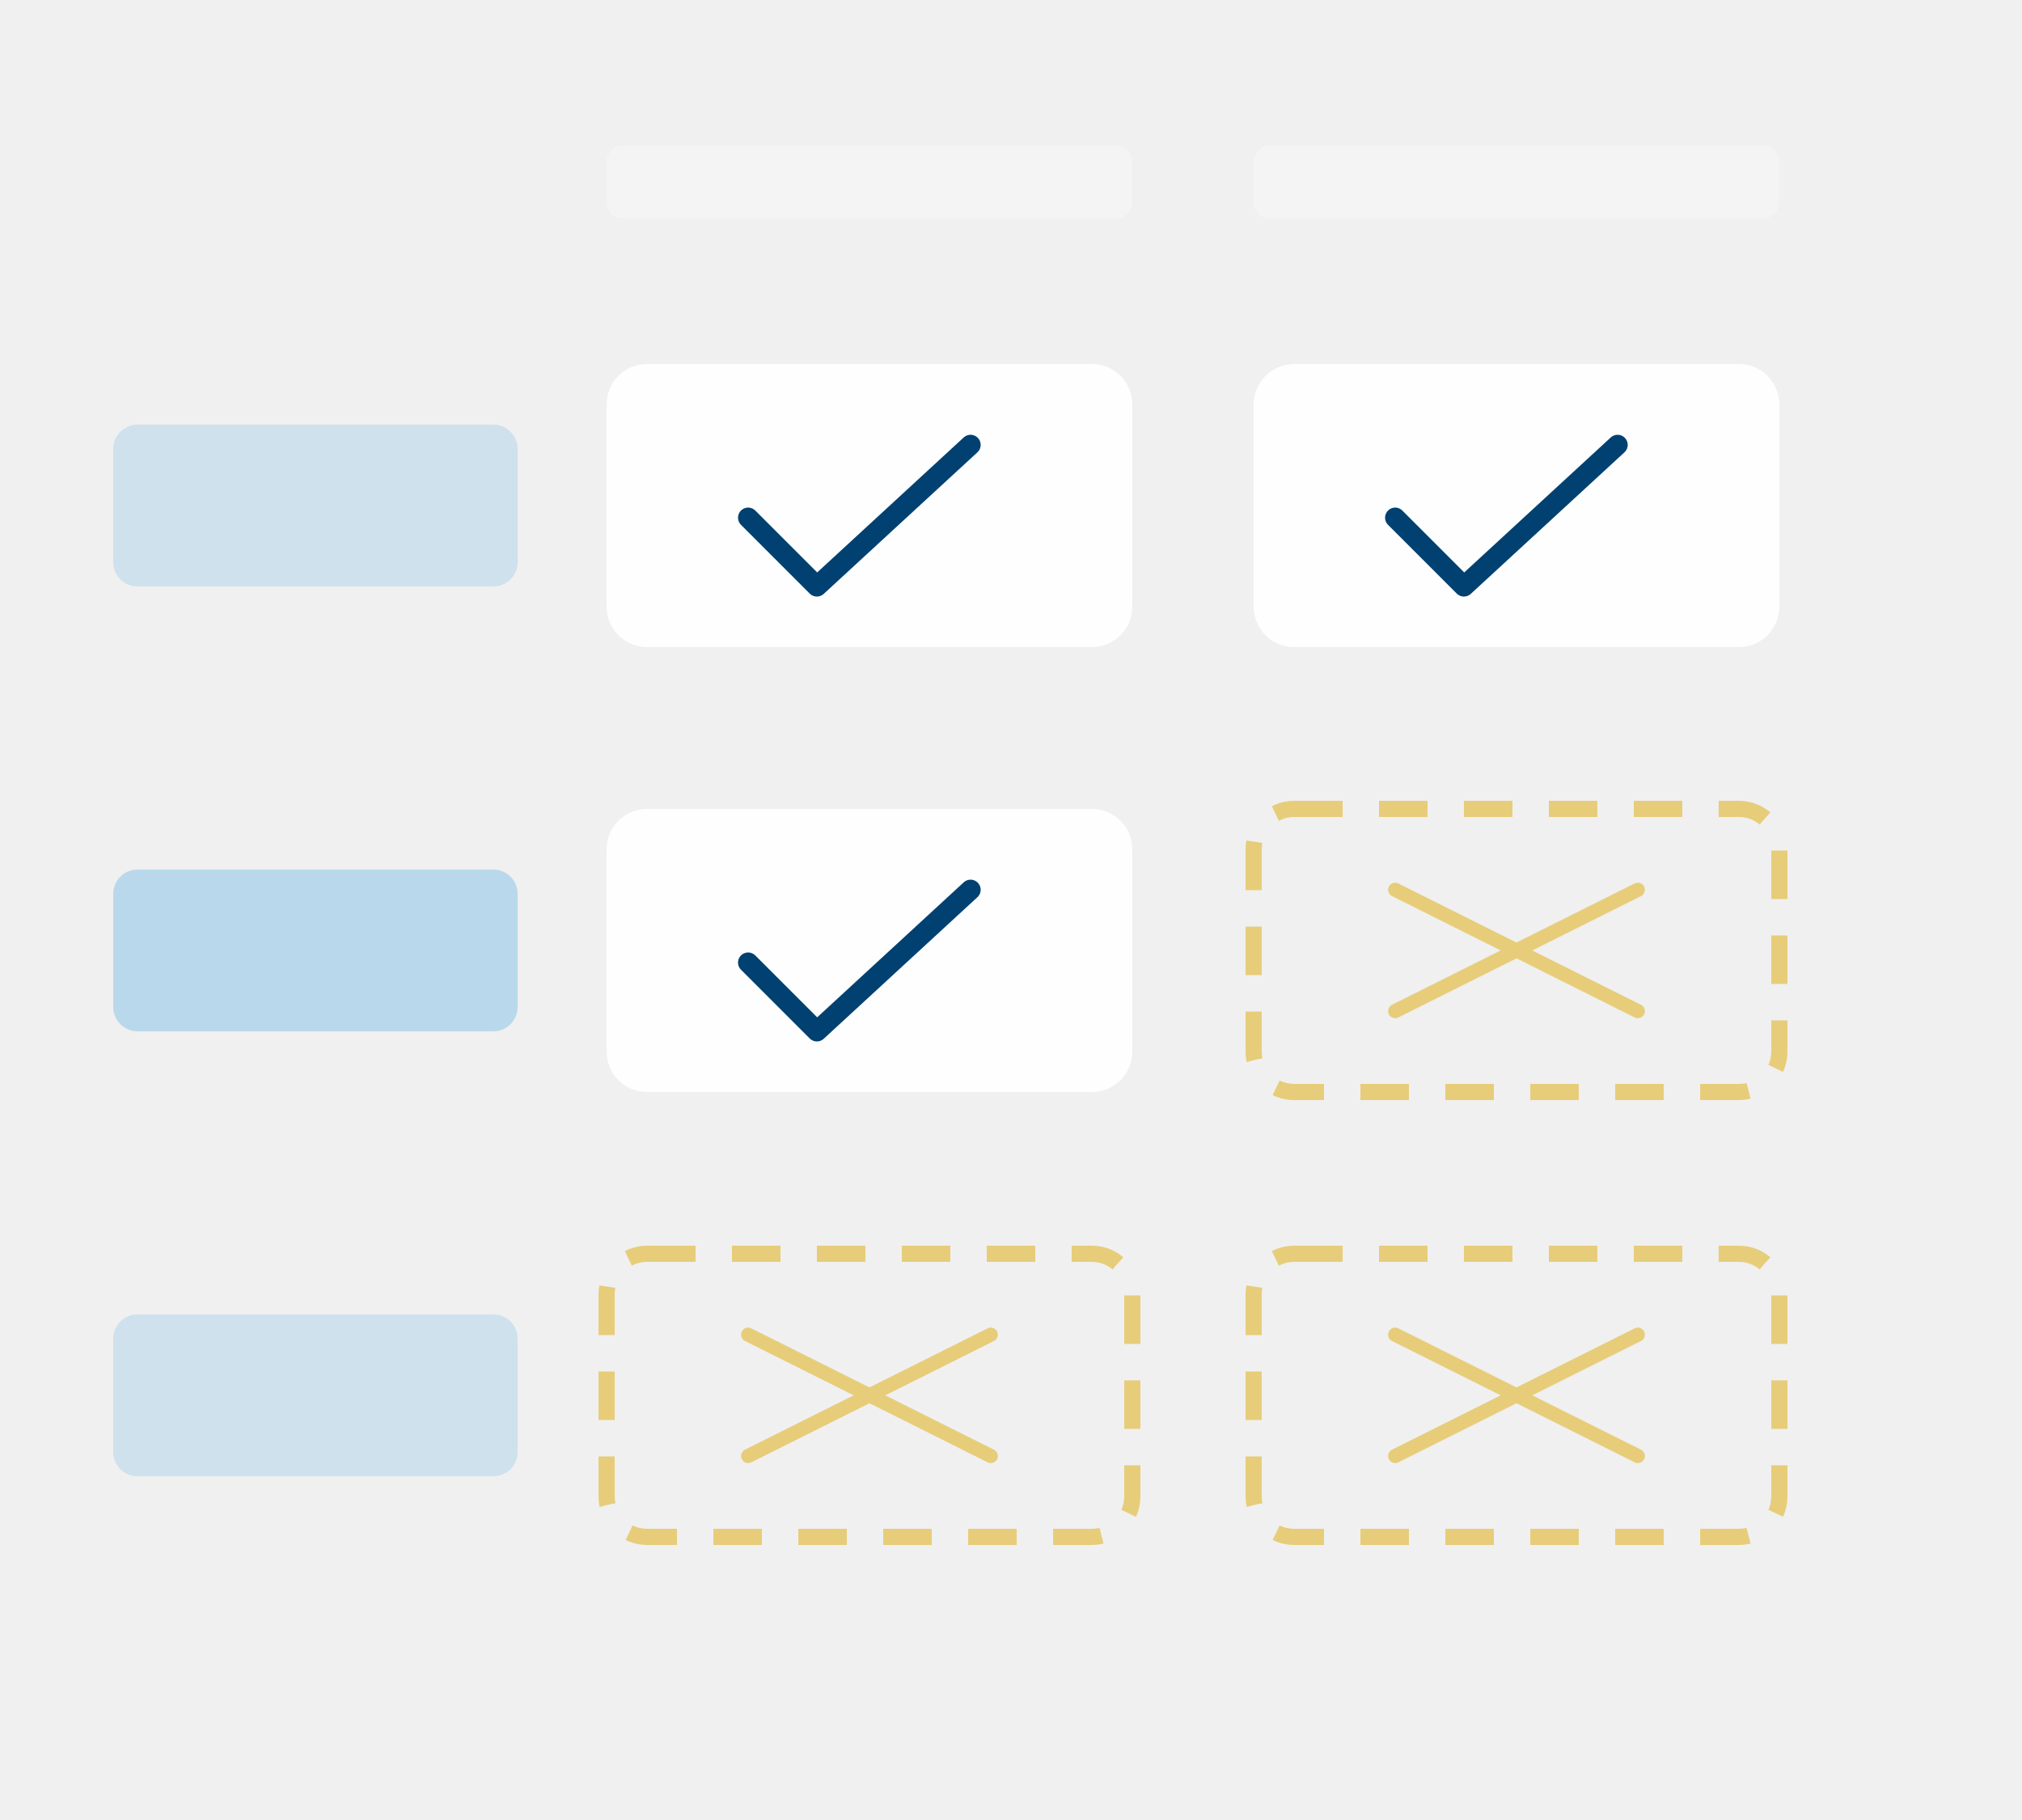
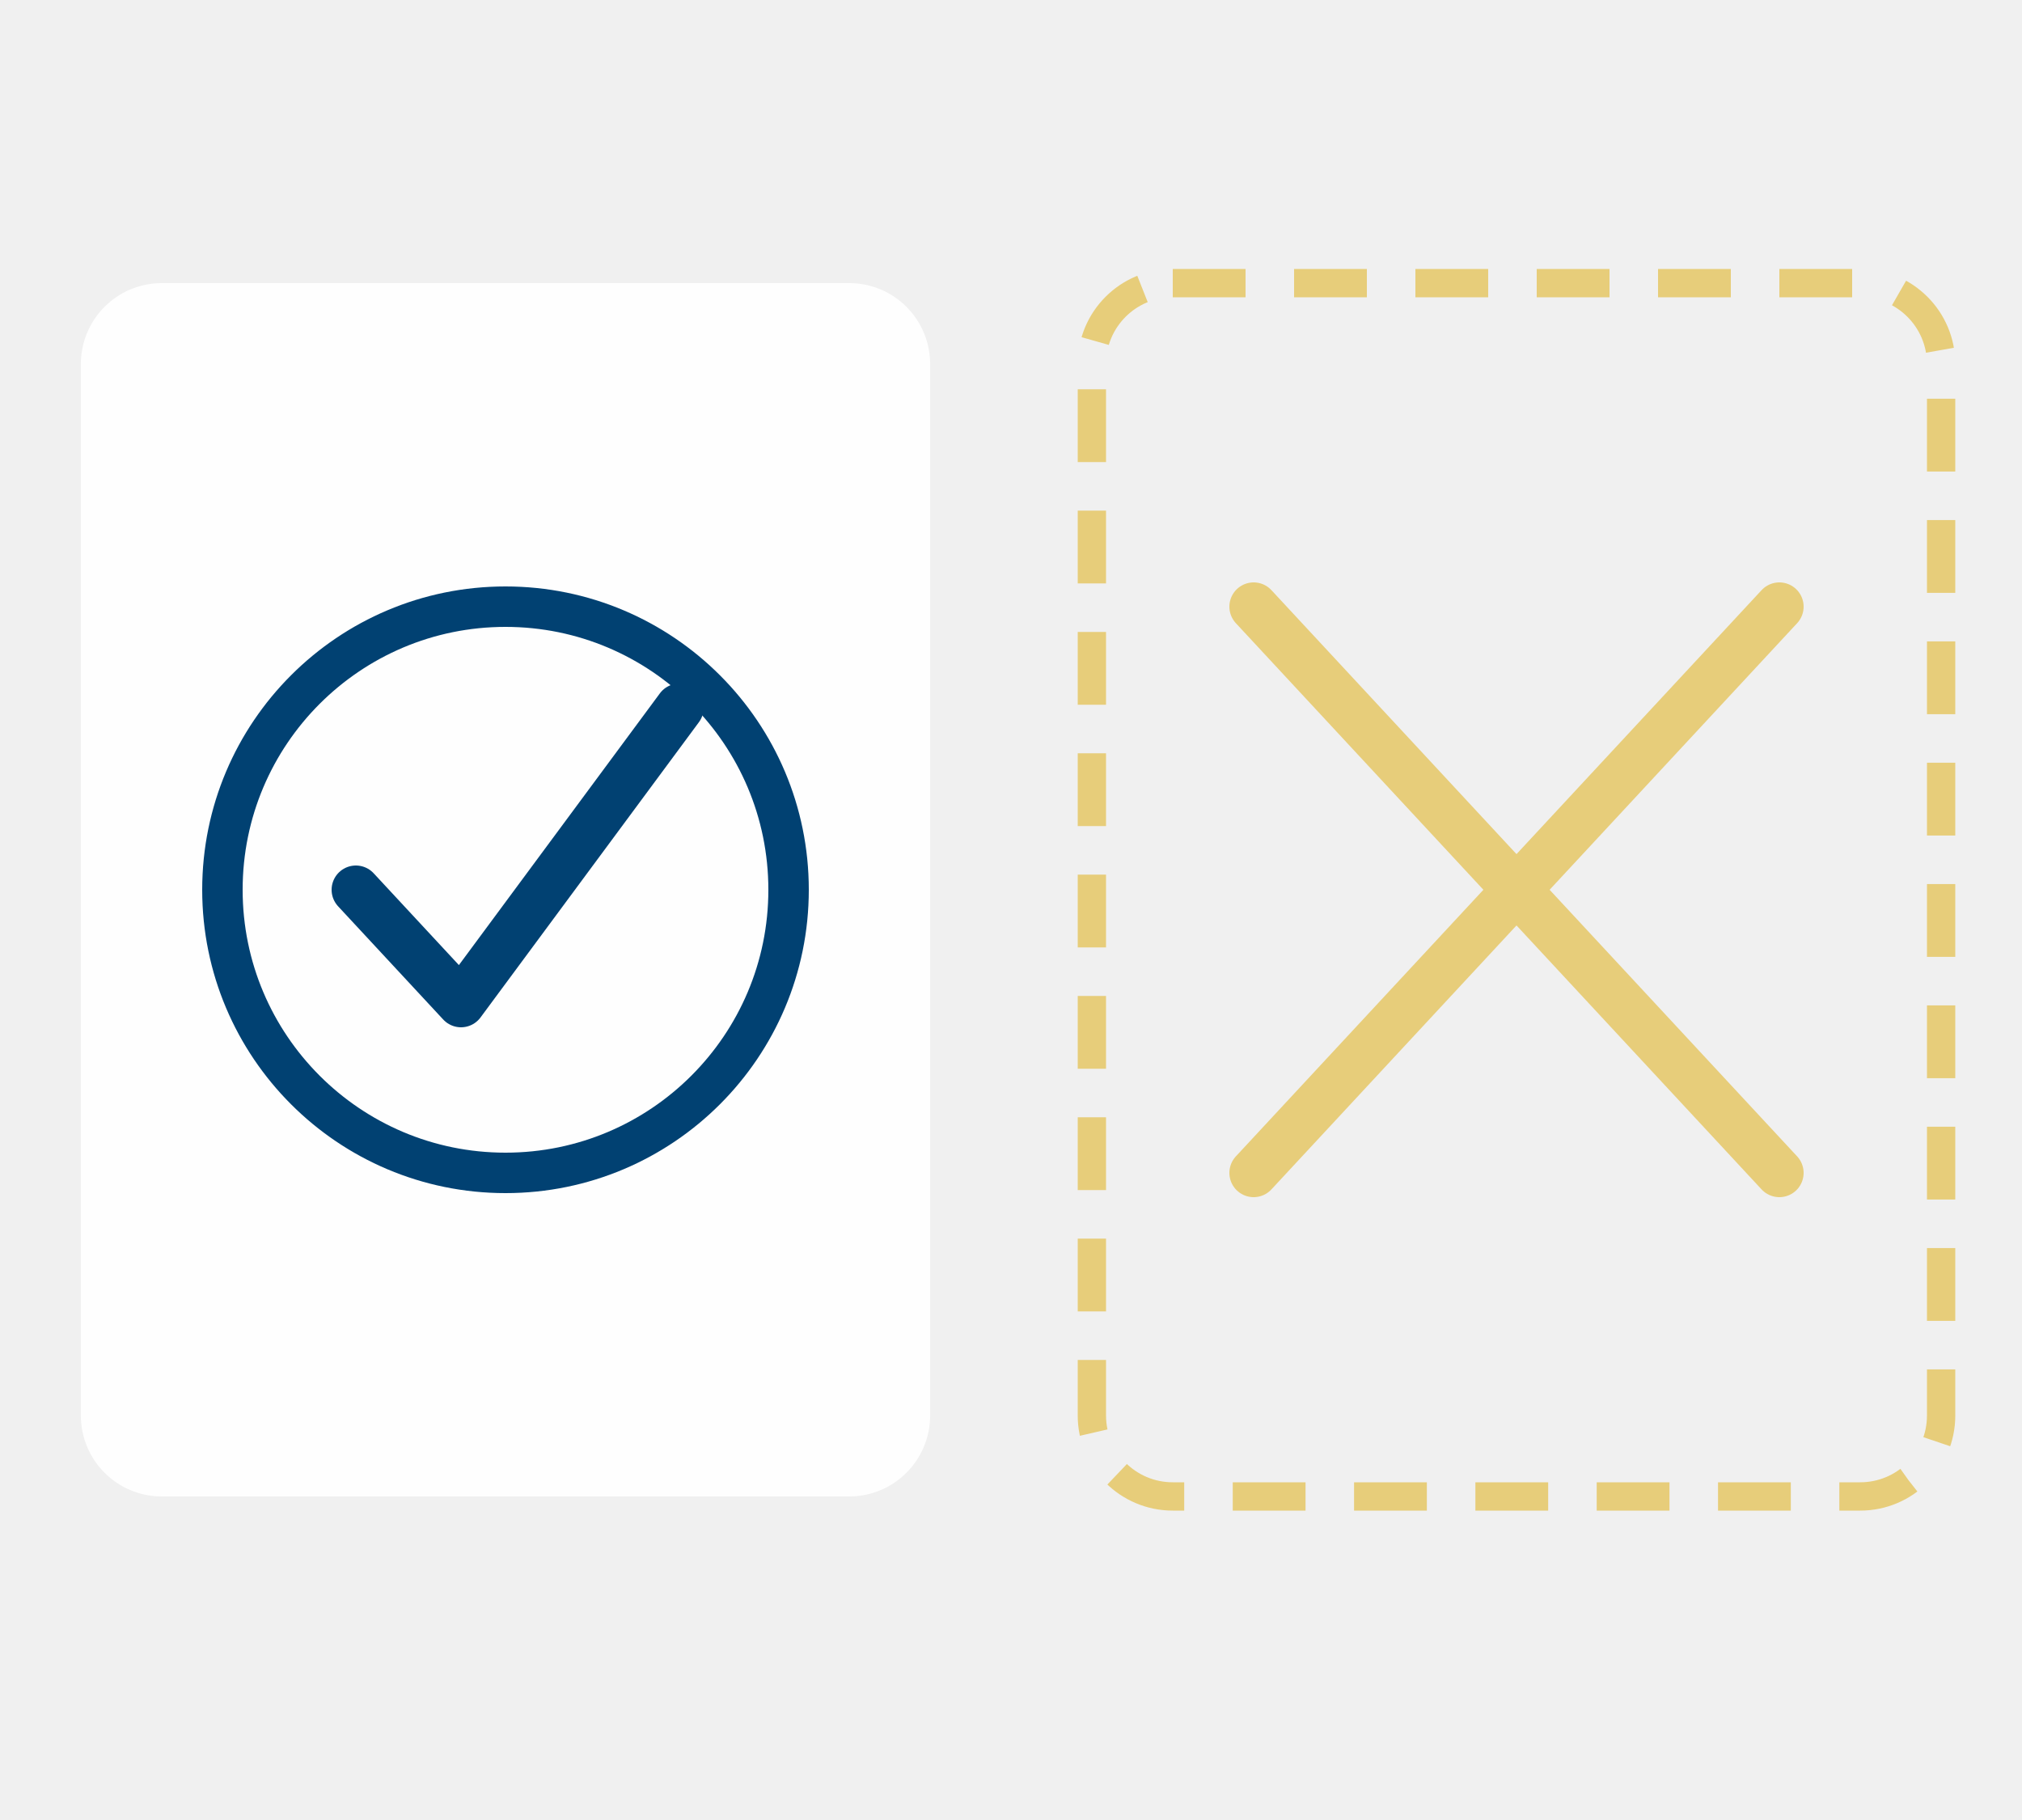
- <svg xmlns="http://www.w3.org/2000/svg" width="500" height="450" viewBox="0 0 500 450" role="img" aria-label="Paid vs student deferral vs unpaid: qualifying period yes for deferral, pension amount only if paid">
-   <rect x="150" y="36" width="130" height="18" rx="4" fill="#ffffff" opacity="0.25" />
-   <rect x="310" y="36" width="130" height="18" rx="4" fill="#ffffff" opacity="0.25" />
-   <rect x="150" y="90" width="130" height="70" rx="10" fill="#ffffff" opacity="0.92" />
-   <rect x="310" y="90" width="130" height="70" rx="10" fill="#ffffff" opacity="0.92" />
-   <polyline points="185,128 202,145 240,110" fill="none" stroke="#014172" stroke-width="5" stroke-linecap="round" stroke-linejoin="round" />
-   <polyline points="345,128 362,145 400,110" fill="none" stroke="#014172" stroke-width="5" stroke-linecap="round" stroke-linejoin="round" />
-   <rect x="150" y="200" width="130" height="70" rx="10" fill="#ffffff" opacity="0.92" />
-   <rect x="310" y="200" width="130" height="70" rx="10" fill="none" stroke="#e7cd7a" stroke-width="4" stroke-dasharray="12 9" />
-   <polyline points="185,238 202,255 240,220" fill="none" stroke="#014172" stroke-width="5" stroke-linecap="round" stroke-linejoin="round" />
-   <line x1="345" y1="220" x2="405" y2="250" stroke="#e7cd7a" stroke-width="3.5" stroke-linecap="round" />
-   <line x1="405" y1="220" x2="345" y2="250" stroke="#e7cd7a" stroke-width="3.5" stroke-linecap="round" />
-   <rect x="150" y="310" width="130" height="70" rx="10" fill="none" stroke="#e7cd7a" stroke-width="4" stroke-dasharray="12 9" />
-   <rect x="310" y="310" width="130" height="70" rx="10" fill="none" stroke="#e7cd7a" stroke-width="4" stroke-dasharray="12 9" />
-   <line x1="185" y1="330" x2="245" y2="360" stroke="#e7cd7a" stroke-width="3.5" stroke-linecap="round" />
-   <line x1="245" y1="330" x2="185" y2="360" stroke="#e7cd7a" stroke-width="3.5" stroke-linecap="round" />
-   <line x1="345" y1="330" x2="405" y2="360" stroke="#e7cd7a" stroke-width="3.5" stroke-linecap="round" />
-   <line x1="405" y1="330" x2="345" y2="360" stroke="#e7cd7a" stroke-width="3.5" stroke-linecap="round" />
-   <rect x="28" y="105" width="100" height="40" rx="6" fill="#8ec5e8" opacity="0.35" />
-   <rect x="28" y="215" width="100" height="40" rx="6" fill="#8ec5e8" opacity="0.55" />
-   <rect x="28" y="325" width="100" height="40" rx="6" fill="#8ec5e8" opacity="0.35" />
+ <svg xmlns="http://www.w3.org/2000/svg" width="500" height="450" viewBox="0 0 500 450" role="img" aria-label="two large takeaways: qualifying period yes, pension amount no">
+   <rect x="20" y="70" width="210" height="300" rx="20" fill="#ffffff" opacity="0.94" />
+   <circle cx="125" cy="220" r="70" fill="none" stroke="#014172" stroke-width="10" />
+   <polyline points="88,220 114,248 168,175" fill="none" stroke="#014172" stroke-width="12" stroke-linecap="round" stroke-linejoin="round" />
+   <rect x="270" y="70" width="210" height="300" rx="20" fill="none" stroke="#e7cd7a" stroke-width="7" stroke-dasharray="18 12" />
+   <line x1="310" y1="150" x2="440" y2="290" stroke="#e7cd7a" stroke-width="12" stroke-linecap="round" />
+   <line x1="440" y1="150" x2="310" y2="290" stroke="#e7cd7a" stroke-width="12" stroke-linecap="round" />
</svg>
